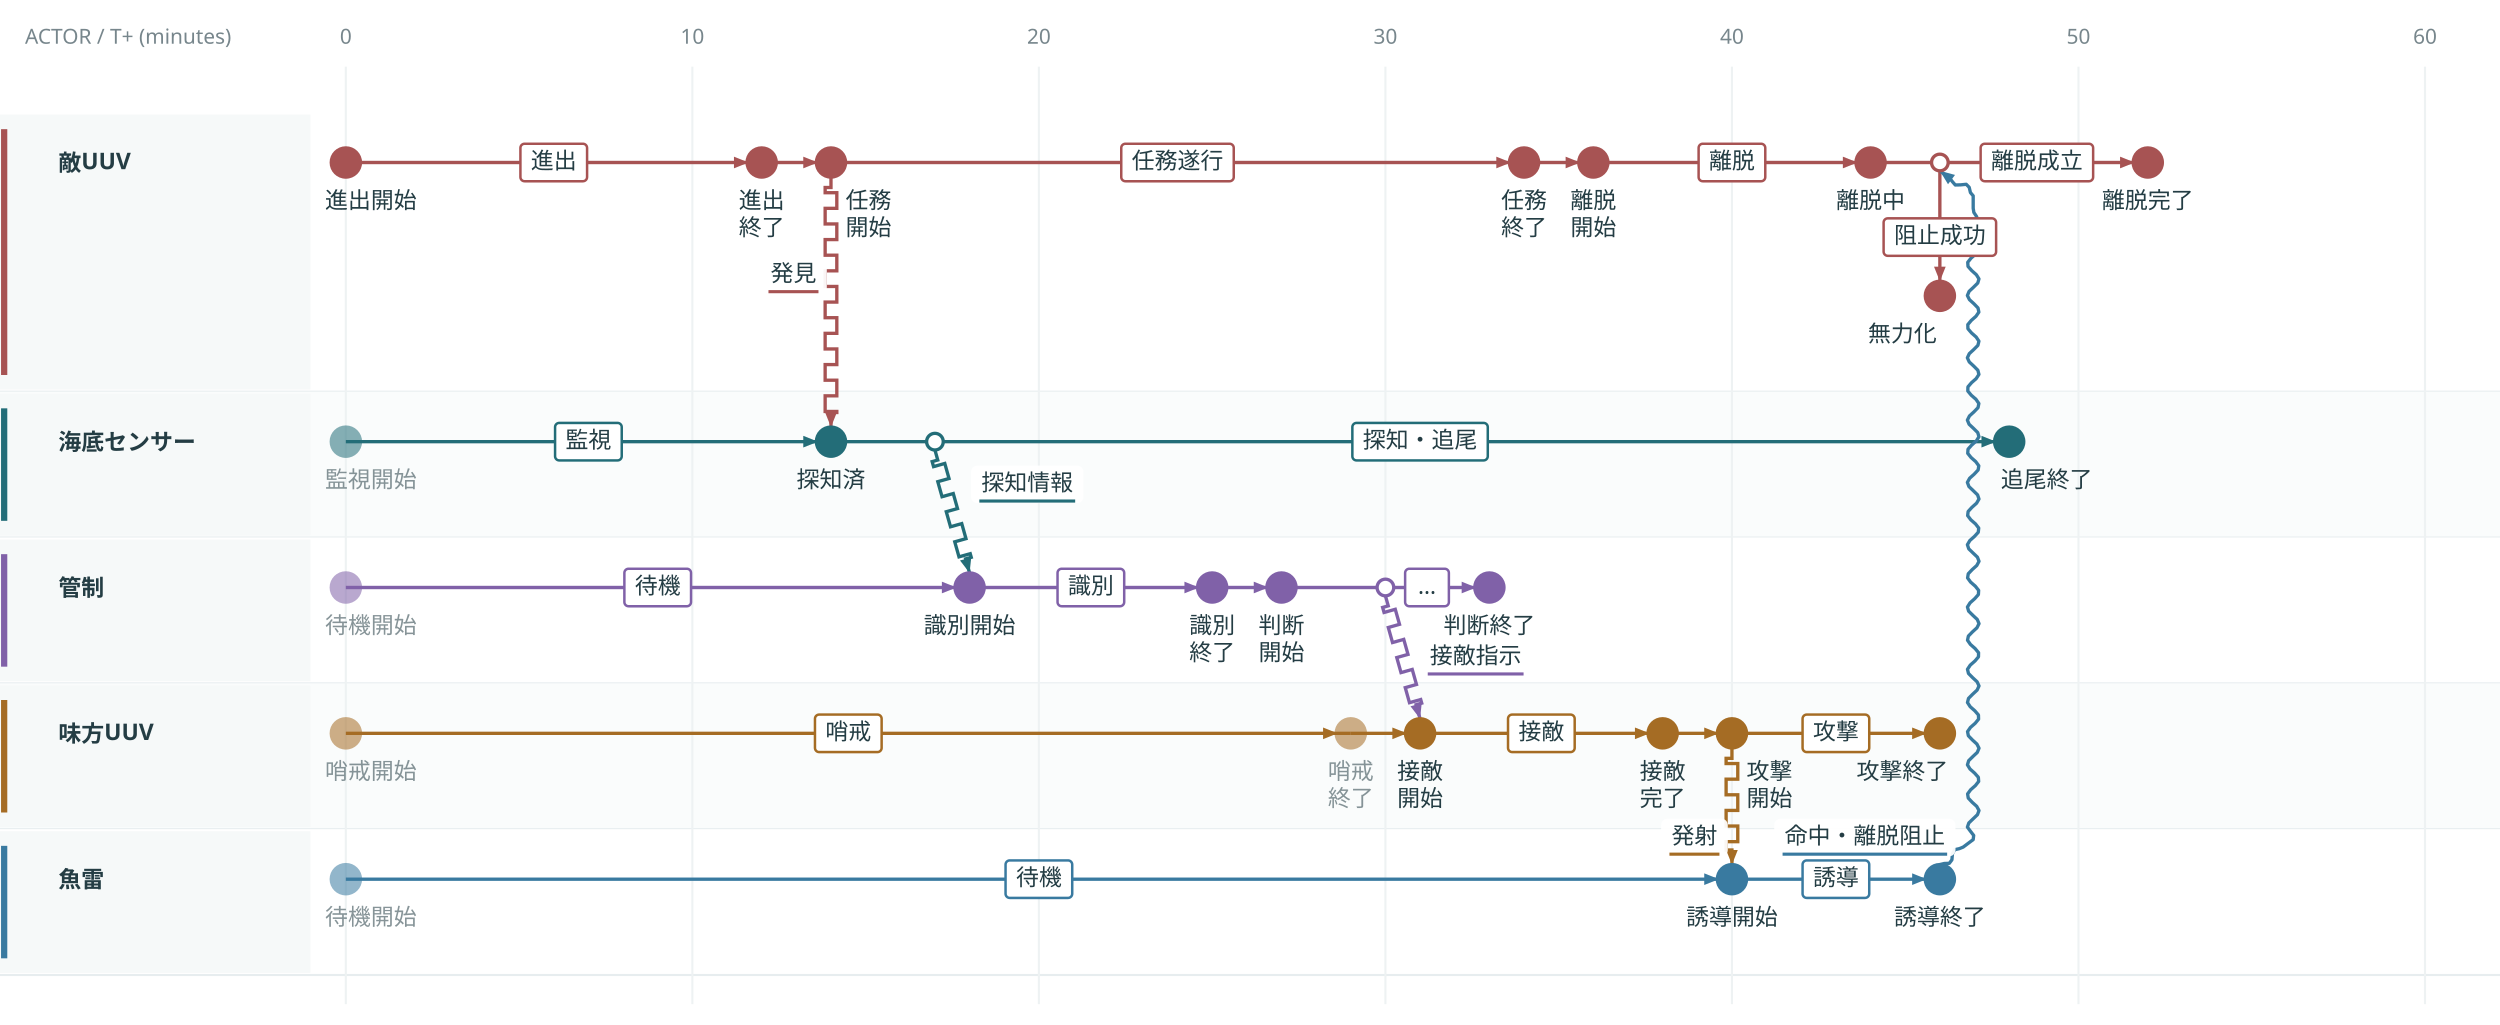
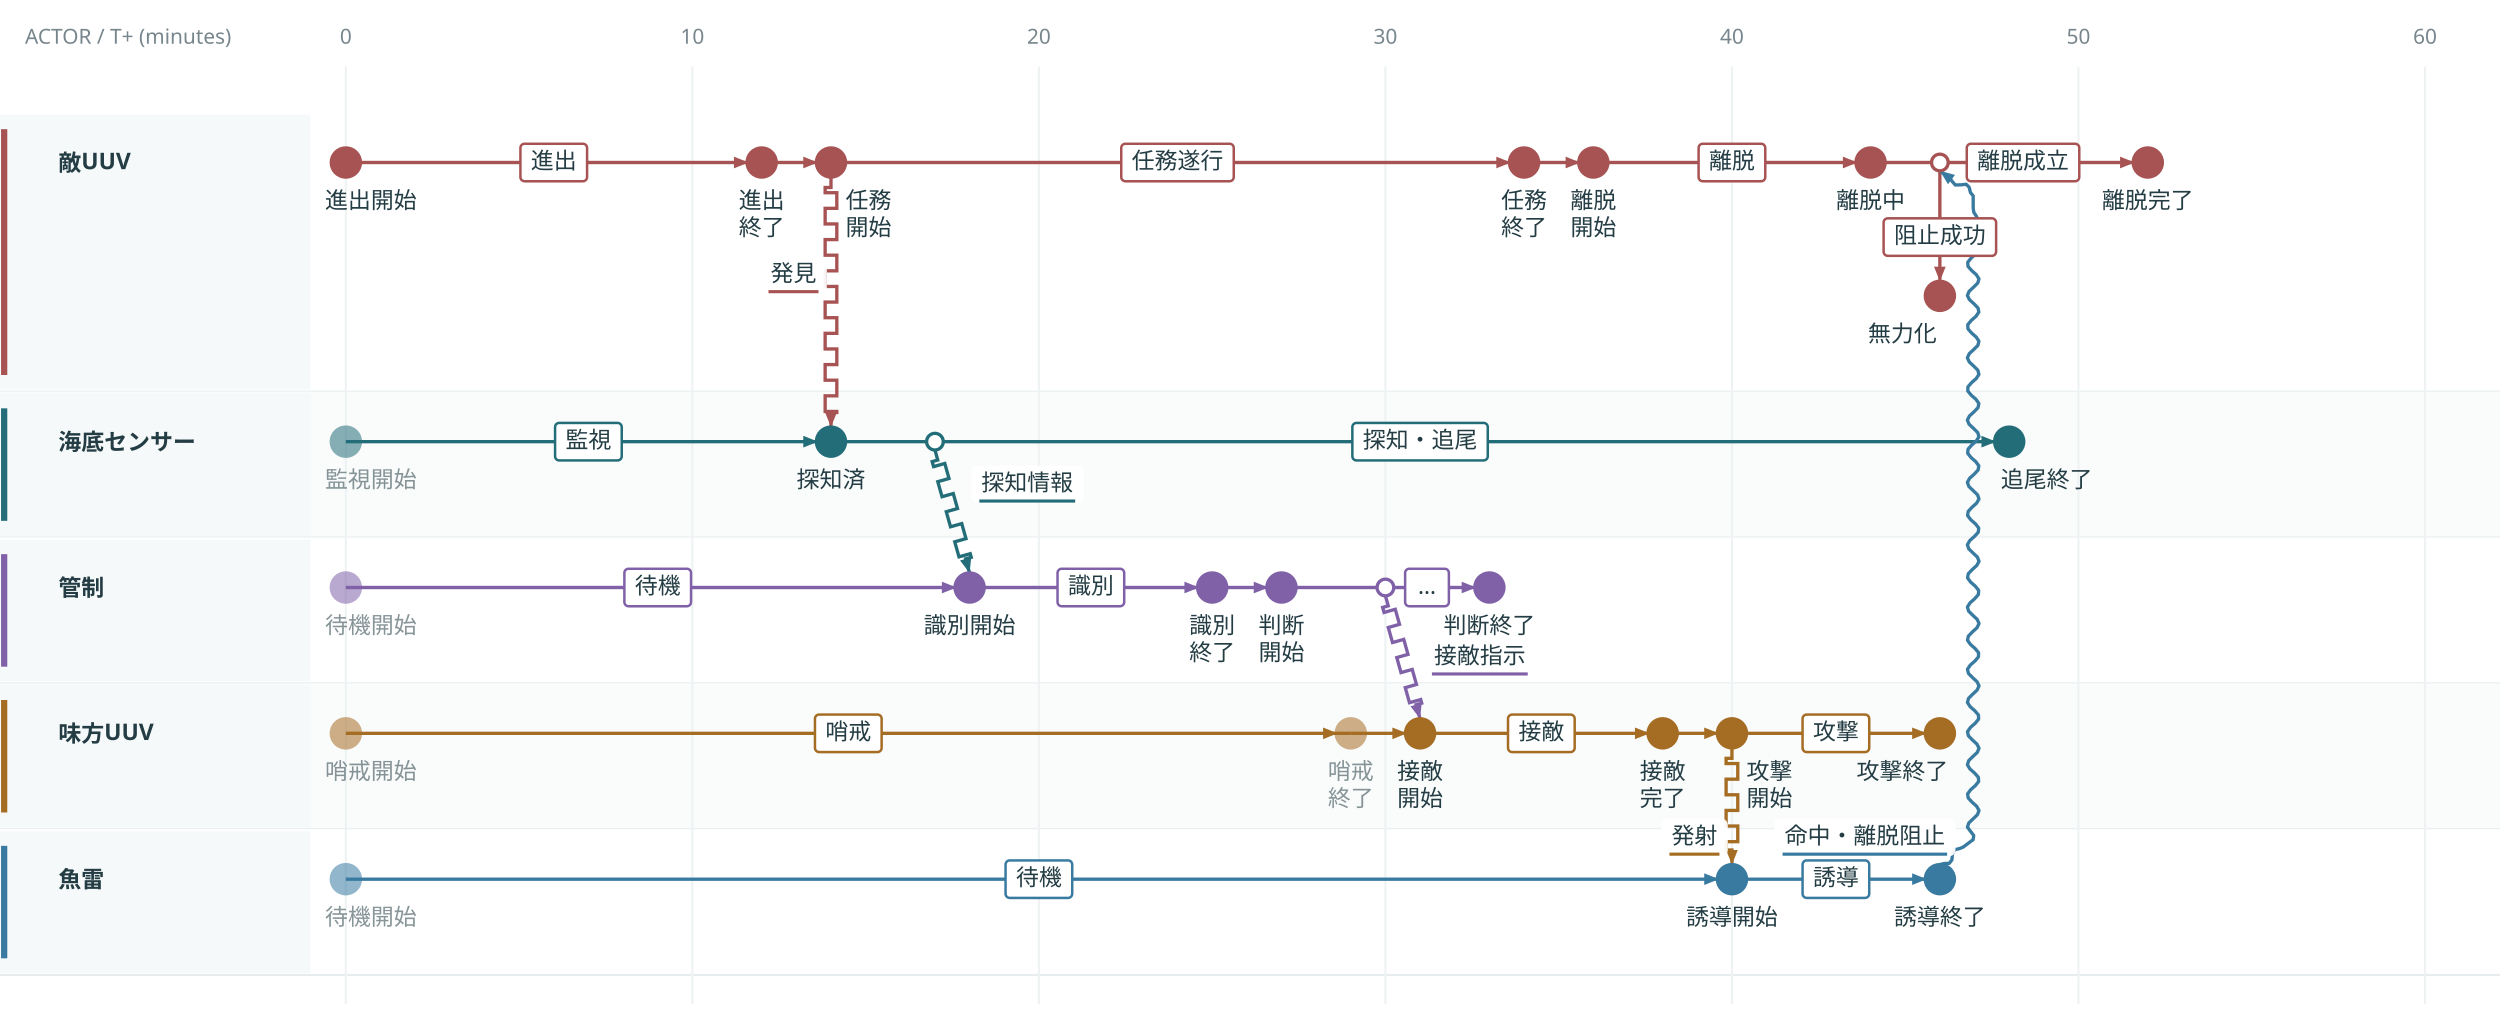
<svg xmlns="http://www.w3.org/2000/svg" width="1200" height="492" viewBox="0 0 1200 492" role="img" aria-label="海域監視 — 敵UUVの任務阻止" font-family="Segoe UI, Noto Sans JP, sans-serif" font-size="11" fill="#243d44" data-view="mission">
  <defs>
    <marker id="arrow" viewBox="0 0 10 10" refX="10" refY="5" markerWidth="7" markerHeight="7" orient="auto-start-reverse" markerUnits="userSpaceOnUse">
      <path d="M0,1 L10,5 L0,9 Z" fill="context-stroke" />
    </marker>
    <marker id="state-arrow" viewBox="0 0 10 10" refX="19" refY="5" markerWidth="7" markerHeight="7" orient="auto-start-reverse" markerUnits="userSpaceOnUse">
      <path d="M0,1 L10,5 L0,9 Z" fill="context-stroke" />
    </marker>
    <clipPath id="time-clip">
      <rect x="152" y="32" width="1048" height="492" />
    </clipPath>
  </defs>
  <rect width="100%" height="100%" fill="white" />
  <rect x="0" y="54" width="1200" height="134" fill="#ffffff" />
  <path d="M0,188 H1200" stroke="#e7edef" />
  <rect x="0" y="188" width="1200" height="70" fill="#fafcfc" />
  <path d="M0,258 H1200" stroke="#e7edef" />
  <rect x="0" y="258" width="1200" height="70" fill="#ffffff" />
  <path d="M0,328 H1200" stroke="#e7edef" />
  <rect x="0" y="328" width="1200" height="70" fill="#fafcfc" />
  <path d="M0,398 H1200" stroke="#e7edef" />
  <rect x="0" y="398" width="1200" height="70" fill="#ffffff" />
  <path d="M0,468 H1200" stroke="#e7edef" />
  <path d="M166,32 V482" stroke="#eef2f3" />
  <text x="166" y="21" text-anchor="middle" font-size="10" fill="#77868c">0</text>
  <path d="M332.333,32 V482" stroke="#eef2f3" />
  <text x="332.333" y="21" text-anchor="middle" font-size="10" fill="#77868c">10</text>
  <path d="M498.667,32 V482" stroke="#eef2f3" />
  <text x="498.667" y="21" text-anchor="middle" font-size="10" fill="#77868c">20</text>
  <path d="M665,32 V482" stroke="#eef2f3" />
  <text x="665" y="21" text-anchor="middle" font-size="10" fill="#77868c">30</text>
  <path d="M831.333,32 V482" stroke="#eef2f3" />
  <text x="831.333" y="21" text-anchor="middle" font-size="10" fill="#77868c">40</text>
  <path d="M997.667,32 V482" stroke="#eef2f3" />
  <text x="997.667" y="21" text-anchor="middle" font-size="10" fill="#77868c">50</text>
  <path d="M1164,32 V482" stroke="#eef2f3" />
  <text x="1164" y="21" text-anchor="middle" font-size="10" fill="#77868c">60</text>
  <text x="12" y="21" font-size="10" fill="#77868c">ACTOR / T+ (minutes)</text>
  <g clip-path="url(#time-clip)">
    <g class="edge task">
      <path class="line" data-polarity="positive" d="M166.00,78.00 L365.60,78.00" fill="none" stroke="#a75353" stroke-width="1.6" opacity="1" stroke-linejoin="round" marker-end="url(#state-arrow)" />
    </g>
    <g class="edge task">
      <path class="line" data-polarity="positive" d="M398.87,78.00 L731.53,78.00" fill="none" stroke="#a75353" stroke-width="1.6" opacity="1" stroke-linejoin="round" marker-end="url(#state-arrow)" />
    </g>
    <g class="edge task">
      <path class="line" data-polarity="positive" d="M764.80,78.00 L897.87,78.00" fill="none" stroke="#a75353" stroke-width="1.6" opacity="1" stroke-linejoin="round" marker-end="url(#state-arrow)" />
    </g>
    <g class="edge task">
      <path class="line" data-polarity="positive" d="M166.00,212.00 L398.87,212.00" fill="none" stroke="#236d78" stroke-width="1.6" opacity="1" stroke-linejoin="round" marker-end="url(#state-arrow)" />
    </g>
    <g class="edge task">
      <path class="line" data-polarity="positive" d="M398.87,212.00 L964.40,212.00" fill="none" stroke="#236d78" stroke-width="1.6" opacity="1" stroke-linejoin="round" marker-end="url(#state-arrow)" />
    </g>
    <g class="edge task">
      <path class="line" data-polarity="positive" d="M166.00,282.00 L465.40,282.00" fill="none" stroke="#8061a8" stroke-width="1.6" opacity="1" stroke-linejoin="round" marker-end="url(#state-arrow)" />
    </g>
    <g class="edge task">
      <path class="line" data-polarity="positive" d="M465.40,282.00 L581.83,282.00" fill="none" stroke="#8061a8" stroke-width="1.6" opacity="1" stroke-linejoin="round" marker-end="url(#state-arrow)" />
    </g>
    <g class="edge task">
      <path class="line" data-polarity="positive" d="M615.10,282.00 L714.90,282.00" fill="none" stroke="#8061a8" stroke-width="1.6" opacity="1" stroke-linejoin="round" marker-end="url(#state-arrow)" />
    </g>
    <g class="edge task">
      <path class="line" data-polarity="positive" d="M166.00,352.00 L648.37,352.00" fill="none" stroke="#a56c24" stroke-width="1.6" opacity="1" stroke-linejoin="round" marker-end="url(#state-arrow)" />
    </g>
    <g class="edge task">
      <path class="line" data-polarity="positive" d="M681.63,352.00 L798.07,352.00" fill="none" stroke="#a56c24" stroke-width="1.6" opacity="1" stroke-linejoin="round" marker-end="url(#state-arrow)" />
    </g>
    <g class="edge task">
      <path class="line" data-polarity="positive" d="M831.33,352.00 L931.13,352.00" fill="none" stroke="#a56c24" stroke-width="1.6" opacity="1" stroke-linejoin="round" marker-end="url(#state-arrow)" />
    </g>
    <g class="edge task">
      <path class="line" data-polarity="positive" d="M166.00,422.00 L831.33,422.00" fill="none" stroke="#397aa0" stroke-width="1.6" opacity="1" stroke-linejoin="round" marker-end="url(#state-arrow)" />
    </g>
    <g class="edge task">
      <path class="line" data-polarity="positive" d="M831.33,422.00 L931.13,422.00" fill="none" stroke="#397aa0" stroke-width="1.6" opacity="1" stroke-linejoin="round" marker-end="url(#state-arrow)" />
    </g>
    <g class="edge task">
      <path class="line" data-polarity="positive" d="M365.60,78.00 L398.87,78.00" fill="none" stroke="#a75353" stroke-width="1.6" opacity="1" stroke-linejoin="round" marker-end="url(#state-arrow)" />
    </g>
    <g class="edge task">
      <path class="line" data-polarity="positive" d="M731.53,78.00 L764.80,78.00" fill="none" stroke="#a75353" stroke-width="1.6" opacity="1" stroke-linejoin="round" marker-end="url(#state-arrow)" />
    </g>
    <g class="edge task">
      <path class="line" data-polarity="positive" d="M897.87,78.00 L1030.93,78.00" fill="none" stroke="#a75353" stroke-width="1.6" opacity="1" stroke-linejoin="round" marker-end="url(#state-arrow)" />
    </g>
    <g class="edge task">
      <path class="line" data-polarity="positive" d="M581.83,282.00 L615.10,282.00" fill="none" stroke="#8061a8" stroke-width="1.6" opacity="1" stroke-linejoin="round" marker-end="url(#state-arrow)" />
    </g>
    <g class="edge task">
      <path class="line" data-polarity="positive" d="M648.37,352.00 L681.63,352.00" fill="none" stroke="#a56c24" stroke-width="1.6" opacity="1" stroke-linejoin="round" marker-end="url(#state-arrow)" />
    </g>
    <g class="edge task">
      <path class="line" data-polarity="positive" d="M798.07,352.00 L831.33,352.00" fill="none" stroke="#a56c24" stroke-width="1.6" opacity="1" stroke-linejoin="round" marker-end="url(#state-arrow)" />
    </g>
    <g class="edge outcome">
      <path class="line" data-polarity="positive" d="M931.13,82.00 L931.13,135.00" fill="none" stroke="#a75353" stroke-width="1.6" opacity="1" stroke-linejoin="round" marker-end="url(#arrow)" />
    </g>
    <g class="edge causal">
      <defs>
        <marker id="causal-arrow-20" viewBox="0 0 10 10" refX="10" refY="5" markerWidth="7" markerHeight="7" orient="90" markerUnits="userSpaceOnUse">
          <path d="M0,1 L10,5 L0,9 Z" fill="#a75353" />
        </marker>
      </defs>
      <path class="line" data-polarity="positive" d="M398.87,85.00 L398.87,90.00 L396.07,90.00 L396.07,92.50 L401.67,92.50 L401.67,100.00 L396.07,100.00 L396.07,107.50 L401.67,107.50 L401.67,115.00 L396.07,115.00 L396.07,122.50 L401.67,122.50 L401.67,130.00 L396.07,130.00 L396.07,137.50 L401.67,137.50 L401.67,145.00 L396.07,145.00 L396.07,152.50 L401.67,152.50 L401.67,160.00 L396.07,160.00 L396.07,167.50 L401.67,167.50 L401.67,175.00 L396.07,175.00 L396.07,182.50 L401.67,182.50 L401.67,190.00 L396.07,190.00 L396.07,197.50 L401.67,197.50 L401.67,198.00 L398.87,198.00 L398.87,205.00" fill="none" stroke="#a75353" stroke-width="1.6" opacity="1" stroke-linejoin="miter" marker-end="url(#causal-arrow-20)" />
    </g>
    <g class="edge causal">
      <defs>
        <marker id="causal-arrow-21" viewBox="0 0 10 10" refX="10" refY="5" markerWidth="7" markerHeight="7" orient="74.256" markerUnits="userSpaceOnUse">
          <path d="M0,1 L10,5 L0,9 Z" fill="#236d78" />
        </marker>
      </defs>
      <path class="line" data-polarity="positive" d="M448.77,216.00 L450.12,220.81 L447.43,221.57 L448.11,223.98 L453.50,222.46 L455.53,229.68 L450.14,231.20 L452.18,238.42 L457.57,236.90 L459.60,244.11 L454.21,245.63 L456.25,252.85 L461.64,251.33 L463.67,258.55 L458.28,260.07 L460.32,267.29 L465.71,265.77 L466.20,267.50 L463.50,268.26 L465.40,275.00" fill="none" stroke="#236d78" stroke-width="1.6" opacity="1" stroke-linejoin="miter" marker-end="url(#causal-arrow-21)" />
    </g>
    <g class="edge causal">
      <defs>
        <marker id="causal-arrow-22" viewBox="0 0 10 10" refX="10" refY="5" markerWidth="7" markerHeight="7" orient="74.256" markerUnits="userSpaceOnUse">
          <path d="M0,1 L10,5 L0,9 Z" fill="#8061a8" />
        </marker>
      </defs>
      <path class="line" data-polarity="positive" d="M665.00,286.00 L666.36,290.81 L663.66,291.57 L664.34,293.98 L669.73,292.46 L671.77,299.68 L666.38,301.20 L668.41,308.42 L673.80,306.90 L675.84,314.11 L670.45,315.63 L672.48,322.85 L677.87,321.33 L679.91,328.55 L674.52,330.07 L676.55,337.29 L681.94,335.77 L682.43,337.50 L679.73,338.26 L681.63,345.00" fill="none" stroke="#8061a8" stroke-width="1.6" opacity="1" stroke-linejoin="miter" marker-end="url(#causal-arrow-22)" />
    </g>
    <g class="edge causal">
      <defs>
        <marker id="causal-arrow-23" viewBox="0 0 10 10" refX="10" refY="5" markerWidth="7" markerHeight="7" orient="90" markerUnits="userSpaceOnUse">
          <path d="M0,1 L10,5 L0,9 Z" fill="#a56c24" />
        </marker>
      </defs>
      <path class="line" data-polarity="positive" d="M831.33,359.00 L831.33,364.00 L828.53,364.00 L828.53,366.50 L834.13,366.50 L834.13,374.00 L828.53,374.00 L828.53,381.50 L834.13,381.50 L834.13,389.00 L828.53,389.00 L828.53,396.50 L834.13,396.50 L834.13,404.00 L828.53,404.00 L828.53,408.00 L831.33,408.00 L831.33,415.00" fill="none" stroke="#a56c24" stroke-width="1.6" opacity="1" stroke-linejoin="miter" marker-end="url(#causal-arrow-23)" />
    </g>
    <g class="edge causal">
      <defs>
        <marker id="causal-arrow-24" viewBox="0 0 10 10" refX="10" refY="5" markerWidth="7" markerHeight="7" orient="-143.13" markerUnits="userSpaceOnUse">
          <path d="M0,1 L10,5 L0,9 Z" fill="#397aa0" />
        </marker>
      </defs>
      <path class="line" data-polarity="negative" d="M931.13,415.00 L931.13,415.00 L933.23,414.47 L935.67,414.38 L936.92,412.72 L937.18,409.73 L938.26,407.84 L940.41,407.37 L942.33,406.60 L943.93,405.40 L945.53,404.20 L947.13,403.00 L947.13,403.00 L947.13,403.00 L947.13,403.00 L947.37,401.01 L945.83,399.01 L944.35,397.02 L945.03,395.03 L947.10,393.03 L949.18,391.04 L949.92,389.05 L948.83,387.05 L946.62,385.06 L944.75,383.06 L944.45,381.07 L945.91,379.08 L948.18,377.08 L949.76,375.09 L949.61,373.10 L947.83,371.10 L945.59,369.11 L944.37,367.12 L944.96,365.12 L946.98,363.13 L949.10,361.14 L949.93,359.14 L948.92,357.15 L946.73,355.15 L944.81,353.16 L944.42,351.17 L945.81,349.17 L948.08,347.18 L949.72,345.19 L949.66,343.19 L947.94,341.20 L945.69,339.21 L944.39,337.21 L944.89,335.22 L946.87,333.23 L949.02,331.23 L949.93,329.24 L949.00,327.25 L946.84,325.25 L944.87,323.26 L944.39,321.26 L945.71,319.27 L947.97,317.28 L949.67,315.28 L949.71,313.29 L948.05,311.30 L945.79,309.30 L944.41,307.31 L944.82,305.32 L946.76,303.32 L948.94,301.33 L949.93,299.34 L949.09,297.34 L946.96,295.35 L944.94,293.35 L944.37,291.36 L945.62,289.37 L947.86,287.37 L949.63,285.38 L949.75,283.39 L948.16,281.39 L945.89,279.40 L944.44,277.41 L944.76,275.41 L946.64,273.42 L948.85,271.43 L949.93,269.43 L949.17,267.44 L947.07,265.45 L945.01,263.45 L944.35,261.46 L945.52,259.46 L947.75,257.47 L949.57,255.48 L949.79,253.48 L948.26,251.49 L945.99,249.50 L944.47,247.50 L944.70,245.51 L946.53,243.52 L948.76,241.52 L949.91,239.53 L949.24,237.54 L947.18,235.54 L945.09,233.55 L944.34,231.55 L945.43,229.56 L947.64,227.57 L949.51,225.57 L949.82,223.58 L948.36,221.59 L946.10,219.59 L944.51,217.60 L944.65,215.61 L946.42,213.61 L948.66,211.62 L949.90,209.63 L949.31,207.63 L947.30,205.64 L945.17,203.65 L944.34,201.65 L945.34,199.66 L947.53,197.66 L949.45,195.67 L949.85,193.68 L948.47,191.68 L946.20,189.69 L944.55,187.70 L944.60,185.70 L946.31,183.71 L948.57,181.72 L949.88,179.72 L949.38,177.73 L947.41,175.74 L945.25,173.74 L944.33,171.75 L945.26,169.75 L947.41,167.76 L949.39,165.77 L949.88,163.77 L948.56,161.78 L946.31,159.79 L944.60,157.79 L944.55,155.80 L946.21,153.81 L948.47,151.81 L949.85,149.82 L949.45,147.83 L947.52,145.83 L945.34,143.84 L944.34,141.85 L945.17,139.85 L947.30,137.86 L949.32,135.86 L949.90,133.87 L948.66,131.88 L946.42,129.88 L944.65,127.89 L944.51,125.90 L946.10,123.90 L948.37,121.91 L949.83,119.92 L949.51,117.92 L947.63,115.93 L945.43,113.94 L944.34,111.94 L945.09,109.95 L947.19,107.95 L949.23,105.96 L948.78,103.97 L947.45,101.97 L947.13,99.98 L947.13,97.99 L947.13,95.99 L947.13,94.00 L947.13,94.00 L947.13,94.00 L947.13,94.00 L945.81,92.44 L945.21,89.90 L943.79,88.46 L941.08,88.73 L938.54,88.79 L937.20,87.25 L935.93,85.60 L934.33,84.40 L932.73,83.20 L931.13,82.00 L931.13,82.00" fill="none" stroke="#397aa0" stroke-width="1.6" opacity="1" stroke-linejoin="round" marker-end="url(#causal-arrow-24)" />
    </g>
    <g class="junction" data-time="46">
      <circle cx="931.133" cy="78" r="4" fill="white" stroke="#a75353" stroke-width="1.6" />
    </g>
    <g class="junction" data-time="17">
      <circle cx="448.767" cy="212" r="4" fill="white" stroke="#236d78" stroke-width="1.6" />
    </g>
    <g class="junction" data-time="30">
      <circle cx="665" cy="282" r="4" fill="white" stroke="#8061a8" stroke-width="1.6" />
    </g>
    <g class="state" opacity="1">
      <circle class="body" cx="166" cy="78" r="7" fill="#a75353" stroke="#a75353" stroke-width="1.6" />
      <text x="178" y="100" text-anchor="middle" font-size="11">進出開始</text>
    </g>
    <g class="state" opacity="1">
      <circle class="body" cx="365.6" cy="78" r="7" fill="#a75353" stroke="#a75353" stroke-width="1.6" />
      <text x="365.6" y="100" text-anchor="middle" font-size="11">進出</text>
      <text x="365.6" y="113" text-anchor="middle" font-size="11">終了</text>
    </g>
    <g class="state" opacity="1">
      <circle class="body" cx="398.867" cy="78" r="7" fill="#a75353" stroke="#a75353" stroke-width="1.6" />
      <text x="416.867" y="100" text-anchor="middle" font-size="11">任務</text>
      <text x="416.867" y="113" text-anchor="middle" font-size="11">開始</text>
    </g>
    <g class="state" opacity="1">
      <circle class="body" cx="731.533" cy="78" r="7" fill="#a75353" stroke="#a75353" stroke-width="1.6" />
      <text x="731.533" y="100" text-anchor="middle" font-size="11">任務</text>
      <text x="731.533" y="113" text-anchor="middle" font-size="11">終了</text>
    </g>
    <g class="state" opacity="1">
      <circle class="body" cx="764.8" cy="78" r="7" fill="#a75353" stroke="#a75353" stroke-width="1.6" />
      <text x="764.8" y="100" text-anchor="middle" font-size="11">離脱</text>
      <text x="764.8" y="113" text-anchor="middle" font-size="11">開始</text>
    </g>
    <g class="state" opacity="1">
      <circle class="body" cx="897.867" cy="78" r="7" fill="#a75353" stroke="#a75353" stroke-width="1.6" />
      <text x="897.867" y="100" text-anchor="middle" font-size="11">離脱中</text>
    </g>
    <g class="state" opacity="1">
      <circle class="body" cx="931.133" cy="142" r="7" fill="#a75353" stroke="#a75353" stroke-width="1.6" />
      <text x="913.133" y="164" text-anchor="middle" font-size="11">無力化</text>
    </g>
    <g class="state" opacity="1">
      <circle class="body" cx="1030.933" cy="78" r="7" fill="#a75353" stroke="#a75353" stroke-width="1.6" />
      <text x="1030.933" y="100" text-anchor="middle" font-size="11">離脱完了</text>
    </g>
    <g class="state" opacity="0.55">
      <circle class="body" cx="166" cy="212" r="7" fill="#236d78" stroke="#236d78" stroke-width="1.6" />
      <text x="178" y="234" text-anchor="middle" font-size="11">監視開始</text>
    </g>
    <g class="state" opacity="1">
      <circle class="body" cx="398.867" cy="212" r="7" fill="#236d78" stroke="#236d78" stroke-width="1.6" />
      <text x="398.867" y="234" text-anchor="middle" font-size="11">探知済</text>
    </g>
    <g class="state" opacity="1">
      <circle class="body" cx="964.4" cy="212" r="7" fill="#236d78" stroke="#236d78" stroke-width="1.6" />
      <text x="982.4" y="234" text-anchor="middle" font-size="11">追尾終了</text>
    </g>
    <g class="state" opacity="0.55">
      <circle class="body" cx="166" cy="282" r="7" fill="#8061a8" stroke="#8061a8" stroke-width="1.6" />
      <text x="178" y="304" text-anchor="middle" font-size="11">待機開始</text>
    </g>
    <g class="state" opacity="1">
      <circle class="body" cx="465.4" cy="282" r="7" fill="#8061a8" stroke="#8061a8" stroke-width="1.6" />
      <text x="465.4" y="304" text-anchor="middle" font-size="11">識別開始</text>
    </g>
    <g class="state" opacity="1">
      <circle class="body" cx="581.833" cy="282" r="7" fill="#8061a8" stroke="#8061a8" stroke-width="1.6" />
      <text x="581.833" y="304" text-anchor="middle" font-size="11">識別</text>
      <text x="581.833" y="317" text-anchor="middle" font-size="11">終了</text>
    </g>
    <g class="state" opacity="1">
      <circle class="body" cx="615.1" cy="282" r="7" fill="#8061a8" stroke="#8061a8" stroke-width="1.6" />
      <text x="615.1" y="304" text-anchor="middle" font-size="11">判断</text>
      <text x="615.1" y="317" text-anchor="middle" font-size="11">開始</text>
    </g>
    <g class="state" opacity="1">
      <circle class="body" cx="714.9" cy="282" r="7" fill="#8061a8" stroke="#8061a8" stroke-width="1.6" />
      <text x="714.9" y="304" text-anchor="middle" font-size="11">判断終了</text>
    </g>
    <g class="state" opacity="0.55">
      <circle class="body" cx="166" cy="352" r="7" fill="#a56c24" stroke="#a56c24" stroke-width="1.6" />
      <text x="178" y="374" text-anchor="middle" font-size="11">哨戒開始</text>
    </g>
    <g class="state" opacity="0.55">
      <circle class="body" cx="648.367" cy="352" r="7" fill="#a56c24" stroke="#a56c24" stroke-width="1.6" />
      <text x="648.367" y="374" text-anchor="middle" font-size="11">哨戒</text>
      <text x="648.367" y="387" text-anchor="middle" font-size="11">終了</text>
    </g>
    <g class="state" opacity="1">
      <circle class="body" cx="681.633" cy="352" r="7" fill="#a56c24" stroke="#a56c24" stroke-width="1.6" />
      <text x="681.633" y="374" text-anchor="middle" font-size="11">接敵</text>
      <text x="681.633" y="387" text-anchor="middle" font-size="11">開始</text>
    </g>
    <g class="state" opacity="1">
      <circle class="body" cx="798.067" cy="352" r="7" fill="#a56c24" stroke="#a56c24" stroke-width="1.6" />
      <text x="798.067" y="374" text-anchor="middle" font-size="11">接敵</text>
      <text x="798.067" y="387" text-anchor="middle" font-size="11">完了</text>
    </g>
    <g class="state" opacity="1">
      <circle class="body" cx="831.333" cy="352" r="7" fill="#a56c24" stroke="#a56c24" stroke-width="1.6" />
      <text x="849.333" y="374" text-anchor="middle" font-size="11">攻撃</text>
      <text x="849.333" y="387" text-anchor="middle" font-size="11">開始</text>
    </g>
    <g class="state" opacity="1">
      <circle class="body" cx="931.133" cy="352" r="7" fill="#a56c24" stroke="#a56c24" stroke-width="1.6" />
      <text x="913.133" y="374" text-anchor="middle" font-size="11">攻撃終了</text>
    </g>
    <g class="state" opacity="0.55">
      <circle class="body" cx="166" cy="422" r="7" fill="#397aa0" stroke="#397aa0" stroke-width="1.6" />
      <text x="178" y="444" text-anchor="middle" font-size="11">待機開始</text>
    </g>
    <g class="state" opacity="1">
      <circle class="body" cx="831.333" cy="422" r="7" fill="#397aa0" stroke="#397aa0" stroke-width="1.6" />
      <text x="831.333" y="444" text-anchor="middle" font-size="11">誘導開始</text>
    </g>
    <g class="state" opacity="1">
      <circle class="body" cx="931.133" cy="422" r="7" fill="#397aa0" stroke="#397aa0" stroke-width="1.6" />
      <text x="931.133" y="444" text-anchor="middle" font-size="11">誘導終了</text>
    </g>
    <g class="edge-label task-label">
      <rect class="label-frame" x="249.8" y="69" width="32" height="18" rx="2" fill="white" fill-opacity="1" stroke="#a75353" stroke-width="1.2" />
      <text x="265.8" y="81" text-anchor="middle">進出</text>
    </g>
    <g class="edge-label task-label">
      <rect class="label-frame" x="538.2" y="69" width="54" height="18" rx="2" fill="white" fill-opacity="1" stroke="#a75353" stroke-width="1.2" />
      <text x="565.2" y="81" text-anchor="middle">任務遂行</text>
    </g>
    <g class="edge-label task-label">
      <rect class="label-frame" x="815.333" y="69" width="32" height="18" rx="2" fill="white" fill-opacity="1" stroke="#a75353" stroke-width="1.2" />
      <text x="831.333" y="81" text-anchor="middle">離脱</text>
    </g>
    <g class="edge-label task-label">
      <rect class="label-frame" x="266.433" y="203" width="32" height="18" rx="2" fill="white" fill-opacity="1" stroke="#236d78" stroke-width="1.2" />
      <text x="282.433" y="215" text-anchor="middle">監視</text>
    </g>
    <g class="edge-label task-label">
      <rect class="label-frame" x="649.133" y="203" width="65" height="18" rx="2" fill="white" fill-opacity="1" stroke="#236d78" stroke-width="1.2" />
      <text x="681.633" y="215" text-anchor="middle">探知・追尾</text>
    </g>
    <g class="edge-label task-label">
      <rect class="label-frame" x="299.7" y="273" width="32" height="18" rx="2" fill="white" fill-opacity="1" stroke="#8061a8" stroke-width="1.2" />
      <text x="315.7" y="285" text-anchor="middle">待機</text>
    </g>
    <g class="edge-label task-label">
      <rect class="label-frame" x="507.617" y="273" width="32" height="18" rx="2" fill="white" fill-opacity="1" stroke="#8061a8" stroke-width="1.2" />
      <text x="523.617" y="285" text-anchor="middle">識別</text>
    </g>
    <g class="edge-label task-label">
      <rect class="label-frame" x="674.46" y="273" width="21" height="18" rx="2" fill="white" fill-opacity="1" stroke="#8061a8" stroke-width="1.2" />
      <text x="684.96" y="285" text-anchor="middle">…</text>
    </g>
    <g class="edge-label task-label">
      <rect class="label-frame" x="391.183" y="343" width="32" height="18" rx="2" fill="white" fill-opacity="1" stroke="#a56c24" stroke-width="1.2" />
      <text x="407.183" y="355" text-anchor="middle">哨戒</text>
    </g>
    <g class="edge-label task-label">
      <rect class="label-frame" x="723.85" y="343" width="32" height="18" rx="2" fill="white" fill-opacity="1" stroke="#a56c24" stroke-width="1.2" />
      <text x="739.85" y="355" text-anchor="middle">接敵</text>
    </g>
    <g class="edge-label task-label">
      <rect class="label-frame" x="865.233" y="343" width="32" height="18" rx="2" fill="white" fill-opacity="1" stroke="#a56c24" stroke-width="1.2" />
      <text x="881.233" y="355" text-anchor="middle">攻撃</text>
    </g>
    <g class="edge-label task-label">
      <rect class="label-frame" x="482.667" y="413" width="32" height="18" rx="2" fill="white" fill-opacity="1" stroke="#397aa0" stroke-width="1.2" />
      <text x="498.667" y="425" text-anchor="middle">待機</text>
    </g>
    <g class="edge-label task-label">
      <rect class="label-frame" x="865.233" y="413" width="32" height="18" rx="2" fill="white" fill-opacity="1" stroke="#397aa0" stroke-width="1.2" />
      <text x="881.233" y="425" text-anchor="middle">誘導</text>
    </g>
    <g class="edge-label task-label">
-       <rect class="label-frame" x="950.707" y="69" width="54" height="18" rx="2" fill="white" fill-opacity="1" stroke="#a75353" stroke-width="1.2" />
-       <text x="977.707" y="81" text-anchor="middle">離脱成立</text>
+       <rect class="label-frame" x="944.053" y="69" width="54" height="18" rx="2" fill="white" fill-opacity="1" stroke="#a75353" stroke-width="1.2" />
+       <text x="971.053" y="81" text-anchor="middle">離脱成立</text>
    </g>
    <g class="edge-label task-label">
      <rect class="label-frame" x="904.133" y="104.8" width="54" height="18" rx="2" fill="white" fill-opacity="1" stroke="#a75353" stroke-width="1.2" />
      <text x="931.133" y="116.8" text-anchor="middle">阻止成功</text>
    </g>
    <g class="edge-label causal-label">
      <rect class="label-background" x="364.867" y="123" width="32" height="18" rx="3" fill="white" fill-opacity="0.94" />
      <path class="label-underline" d="M368.867,140 H392.867" fill="none" stroke="#a75353" stroke-width="1.5" />
      <text x="380.867" y="135" text-anchor="middle">発見</text>
    </g>
    <g class="edge-label causal-label">
      <rect class="label-background" x="466.083" y="223.5" width="54" height="18" rx="3" fill="white" fill-opacity="0.94" />
      <path class="label-underline" d="M470.083,240.5 H516.083" fill="none" stroke="#236d78" stroke-width="1.5" />
      <text x="493.083" y="235.5" text-anchor="middle">探知情報</text>
    </g>
    <g class="edge-label causal-label">
-       <rect class="label-background" x="681.317" y="306.5" width="54" height="18" rx="3" fill="white" fill-opacity="0.94" />
-       <path class="label-underline" d="M685.317,323.5 H731.317" fill="none" stroke="#8061a8" stroke-width="1.5" />
-       <text x="708.317" y="318.5" text-anchor="middle">接敵指示</text>
+       <rect class="label-background" x="683.317" y="306.5" width="54" height="18" rx="3" fill="white" fill-opacity="0.94" />
+       <path class="label-underline" d="M687.317,323.5 H733.317" fill="none" stroke="#8061a8" stroke-width="1.5" />
+       <text x="710.317" y="318.5" text-anchor="middle">接敵指示</text>
    </g>
    <g class="edge-label causal-label">
      <rect class="label-background" x="797.333" y="393" width="32" height="18" rx="3" fill="white" fill-opacity="0.94" />
      <path class="label-underline" d="M801.333,410 H825.333" fill="none" stroke="#a56c24" stroke-width="1.5" />
      <text x="813.333" y="405" text-anchor="middle">発射</text>
    </g>
    <g class="edge-label causal-label">
      <rect class="label-background" x="851.633" y="393" width="87" height="18" rx="3" fill="white" fill-opacity="0.94" />
      <path class="label-underline" d="M855.633,410 H934.633" fill="none" stroke="#397aa0" stroke-width="1.5" />
      <text x="895.133" y="405" text-anchor="middle">命中・離脱阻止</text>
    </g>
  </g>
  <g class="actor">
    <rect x="0" y="55" width="149" height="132" fill="#f6f9f9" />
    <path d="M2,62 V180" stroke="#a75353" stroke-width="3" />
    <text x="28" y="82" font-weight="600" font-size="11">敵UUV</text>
  </g>
  <g class="actor">
    <rect x="0" y="189" width="149" height="68" fill="#f6f9f9" />
    <path d="M2,196 V250" stroke="#236d78" stroke-width="3" />
    <text x="28" y="216" font-weight="600" font-size="11">海底センサー</text>
  </g>
  <g class="actor">
    <rect x="0" y="259" width="149" height="68" fill="#f6f9f9" />
    <path d="M2,266 V320" stroke="#8061a8" stroke-width="3" />
    <text x="28" y="286" font-weight="600" font-size="11">管制</text>
  </g>
  <g class="actor">
    <rect x="0" y="329" width="149" height="68" fill="#f6f9f9" />
    <path d="M2,336 V390" stroke="#a56c24" stroke-width="3" />
    <text x="28" y="356" font-weight="600" font-size="11">味方UUV</text>
  </g>
  <g class="actor">
    <rect x="0" y="399" width="149" height="68" fill="#f6f9f9" />
    <path d="M2,406 V460" stroke="#397aa0" stroke-width="3" />
    <text x="28" y="426" font-weight="600" font-size="11">魚雷</text>
  </g>
</svg>
